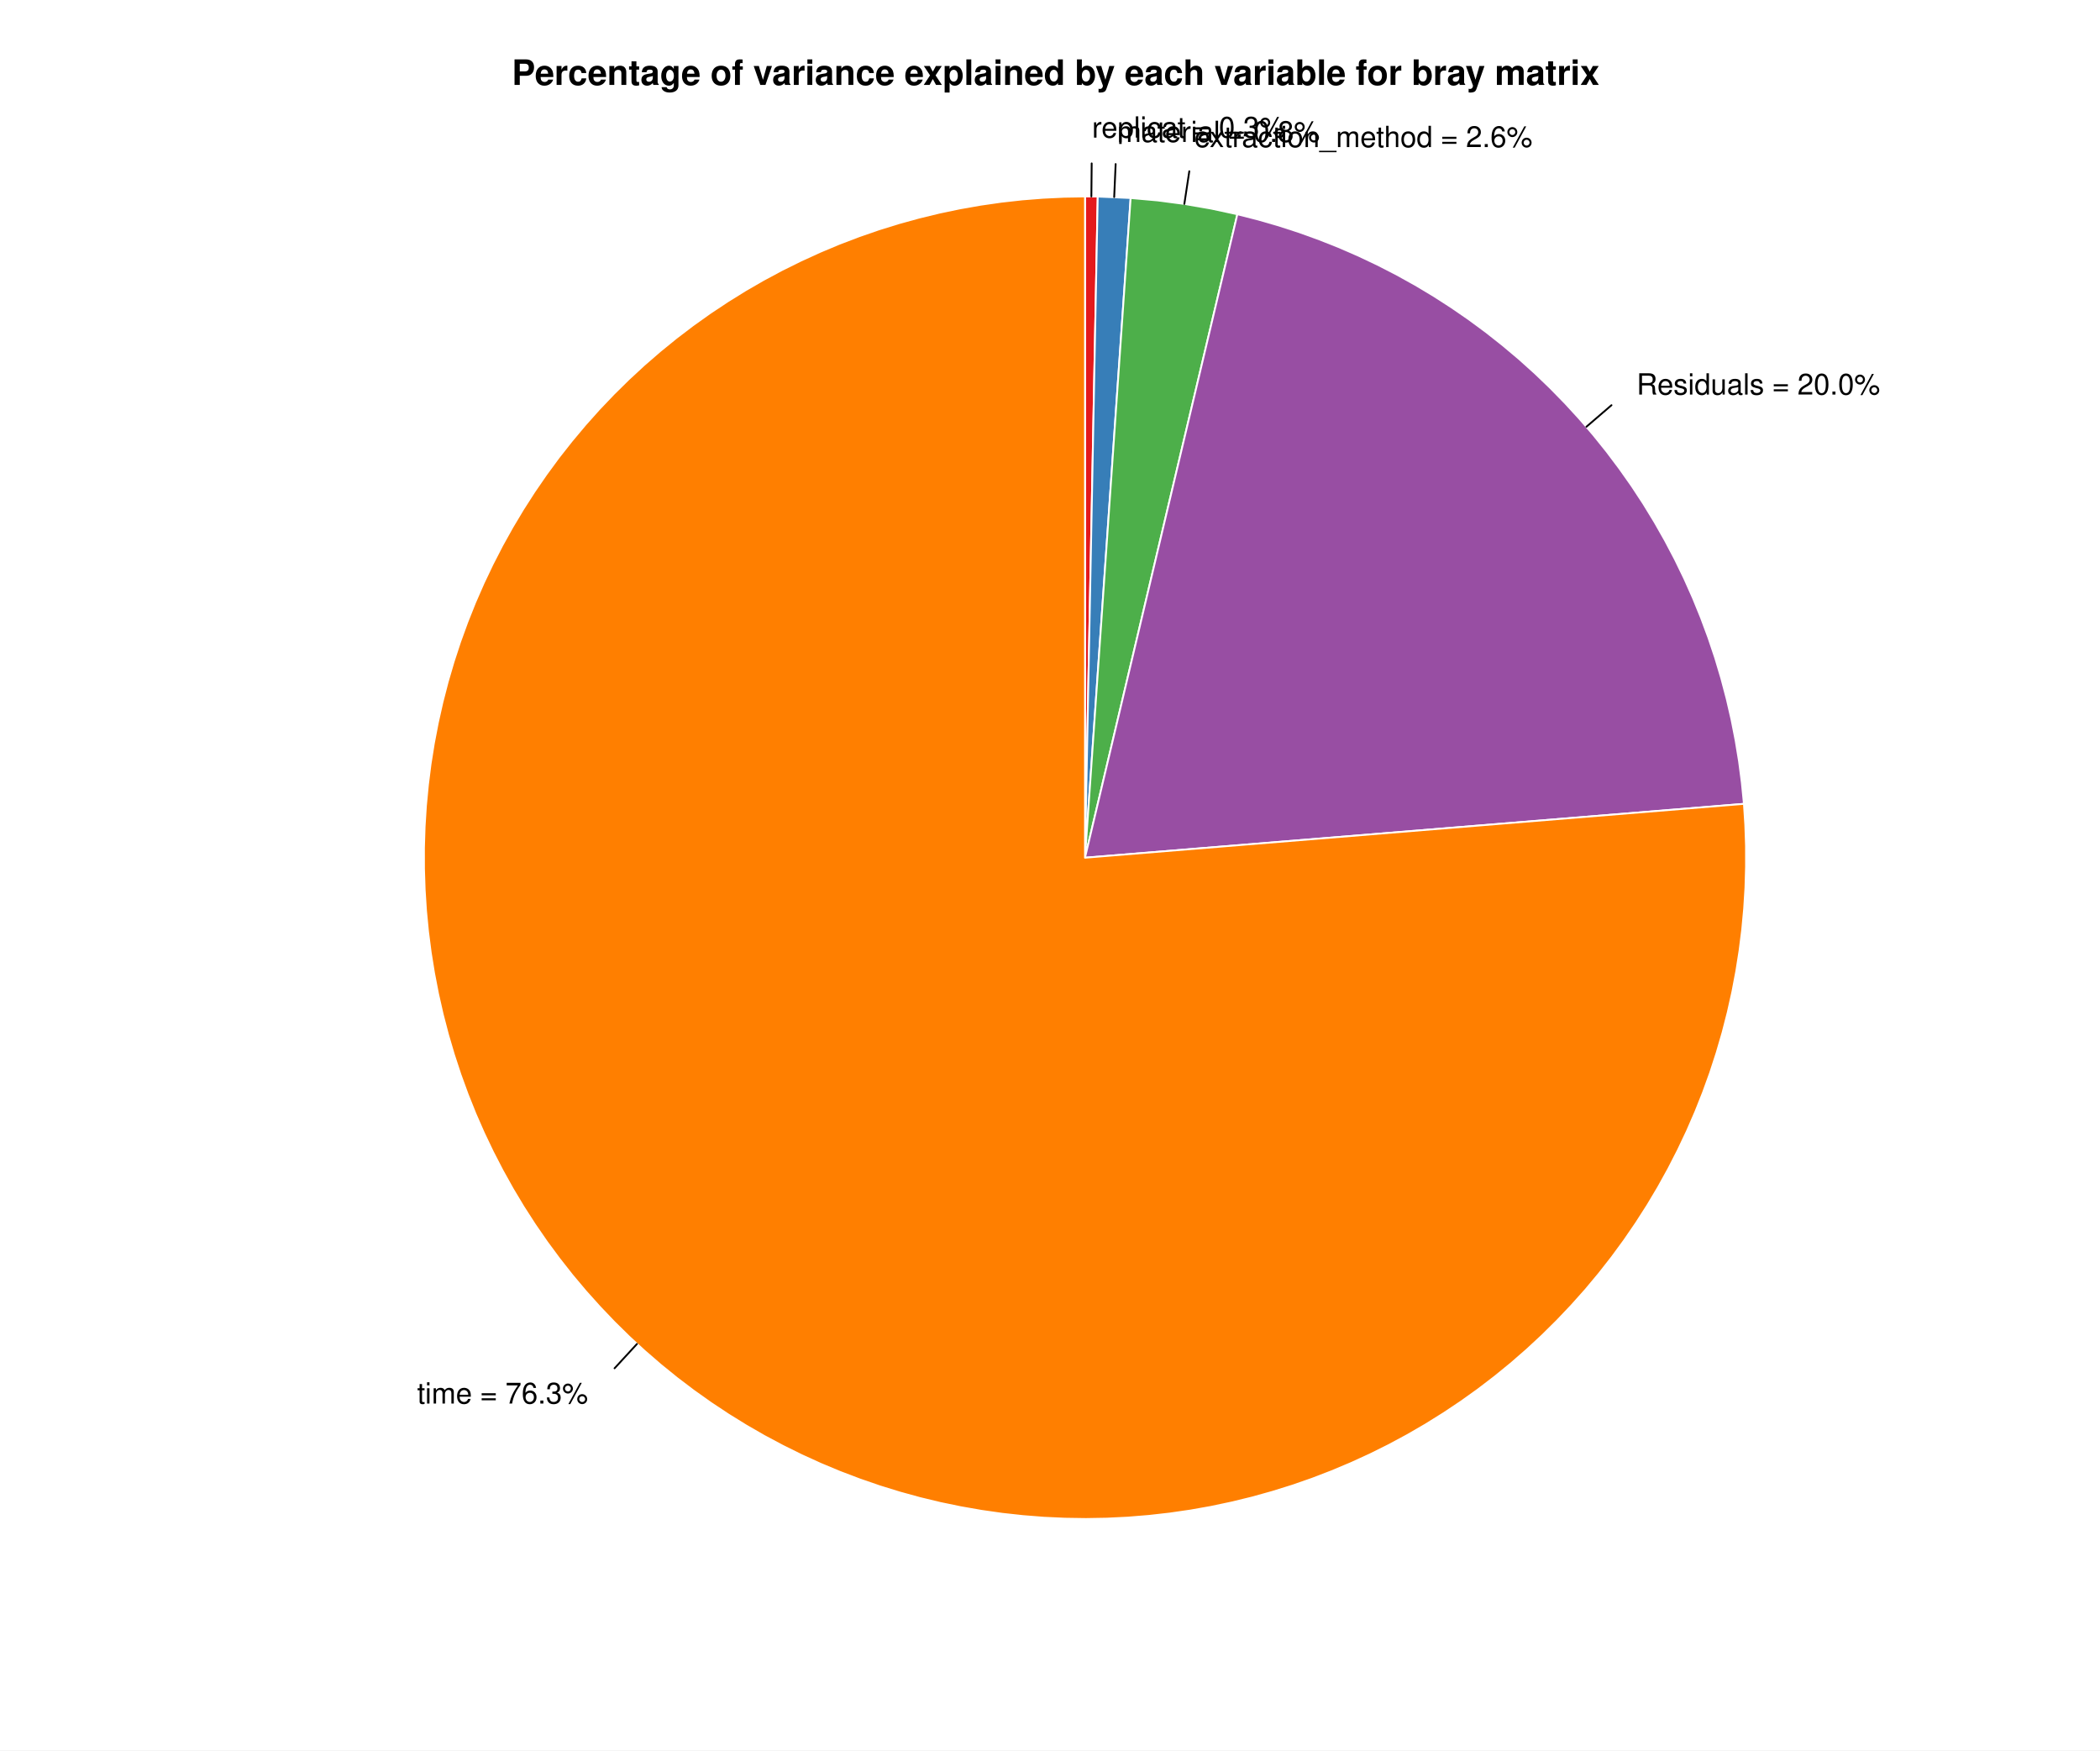
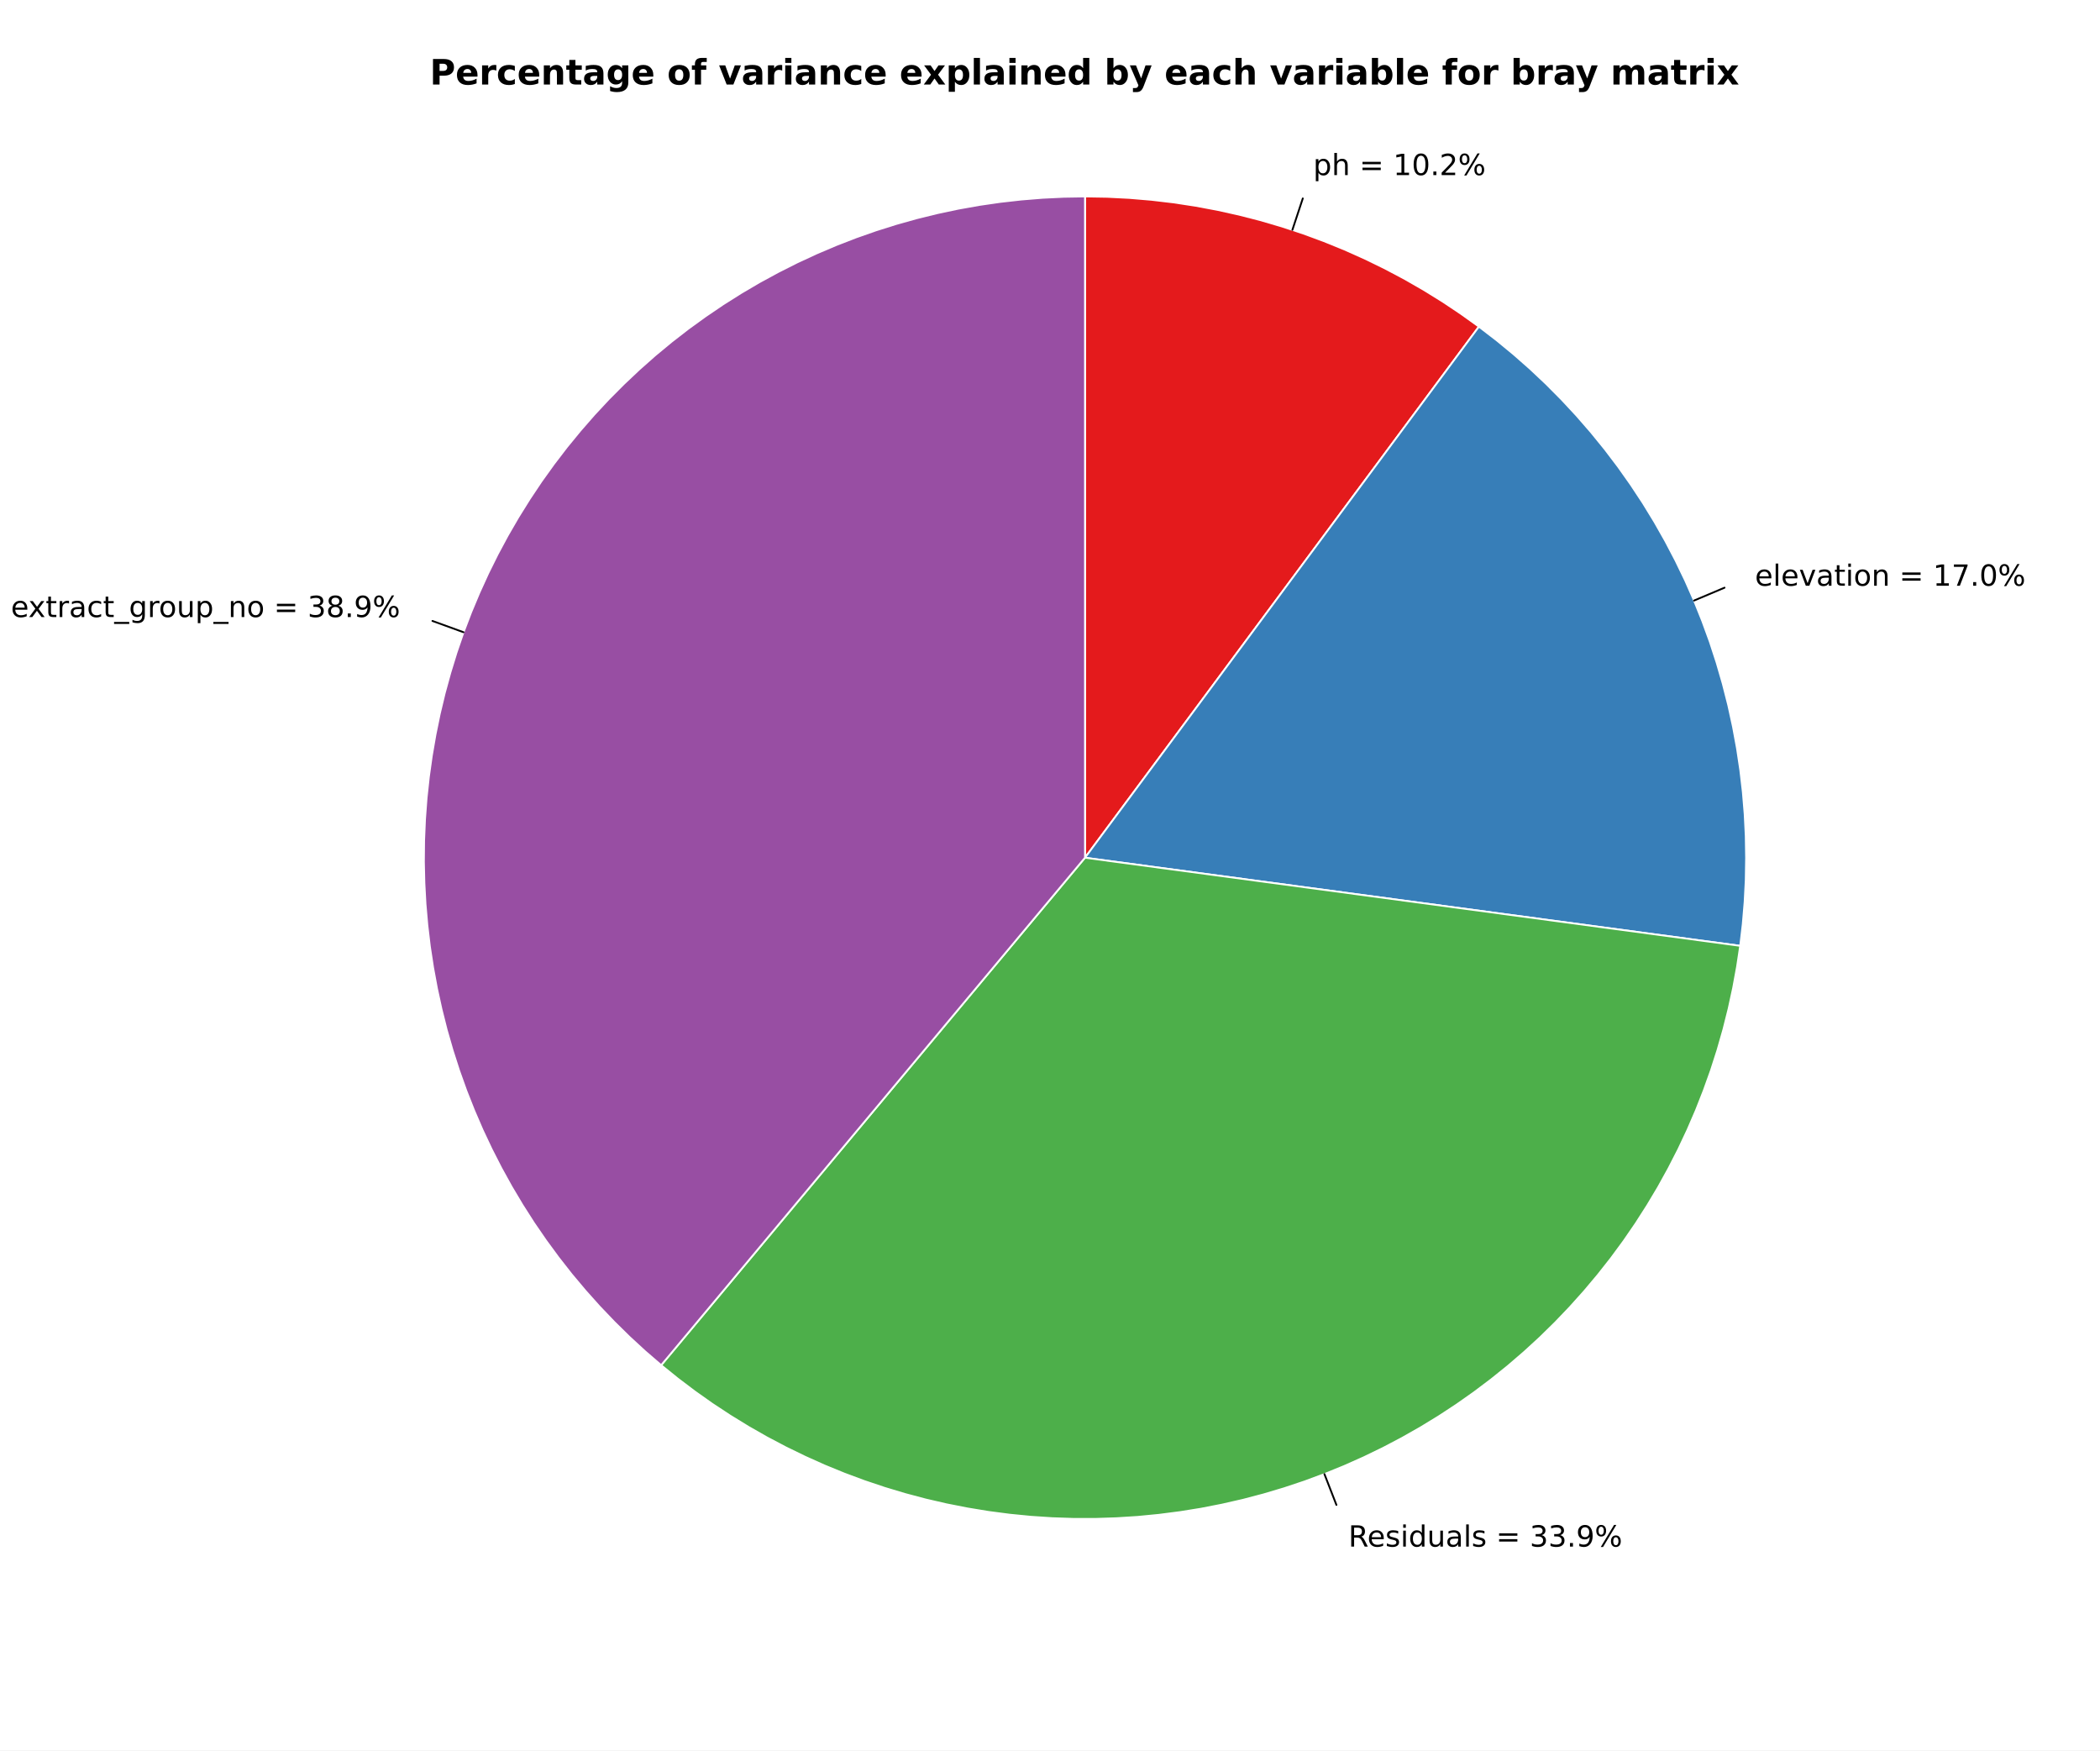
<svg xmlns="http://www.w3.org/2000/svg" viewBox="0 0 864.00 720.00">
  <defs>
    <style type="text/css">
    line, polyline, polygon, path, rect, circle {
      fill: none;
      stroke: #000000;
      stroke-linecap: round;
      stroke-linejoin: round;
      stroke-miterlimit: 10.00;
    }
  </style>
  </defs>
  <rect width="100%" height="100%" style="stroke: none; fill: #FFFFFF;" />
  <defs>
    <clipPath id="cpNTkuMDR8ODMzLjc2fDY0Ni41Nnw1OS4wNA==">
      <rect x="59.04" y="59.04" width="774.72" height="587.52" />
    </clipPath>
  </defs>
-   <polygon points="446.40,80.80 451.64,80.85 446.40,352.80 " style="stroke-width: 0.75; stroke: #FFFFFF; fill: #E41A1C;" clip-path="url(#cpNTkuMDR8ODMzLjc2fDY0Ni41Nnw1OS4wNA==)" />
-   <polyline points="449.02,80.81 449.15,67.21 " style="stroke-width: 0.75;" clip-path="url(#cpNTkuMDR8ODMzLjc2fDY0Ni41Nnw1OS4wNA==)" />
+   <polygon points="446.40,80.80 455.54,80.95 464.66,81.41 473.77,82.18 482.84,83.25 491.87,84.63 500.85,86.31 509.77,88.29 518.62,90.56 527.39,93.14 536.07,96.00 544.64,99.16 553.10,102.60 561.45,106.33 569.66,110.33 577.74,114.61 585.66,119.15 593.43,123.96 601.03,129.03 608.46,134.35 446.40,352.80 " style="stroke-width: 0.75; stroke: #FFFFFF; fill: #E41A1C;" clip-path="url(#cpNTkuMDR8ODMzLjc2fDY0Ni41Nnw1OS4wNA==)" />
+   <polyline points="531.74,94.53 536.01,81.62 " style="stroke-width: 0.75;" clip-path="url(#cpNTkuMDR8ODMzLjc2fDY0Ni41Nnw1OS4wNA==)" />
  <defs>
    <clipPath id="cpMC4wMHw4NjQuMDB8NzIwLjAwfDAuMDA=">
      <rect x="0.00" y="0.00" width="864.00" height="720.00" />
    </clipPath>
  </defs>
  <g clip-path="url(#cpMC4wMHw4NjQuMDB8NzIwLjAwfDAuMDA=)">
-     <text x="449.28" y="56.61" style="font-size: 12.00px; font-family: Helvetica;" textLength="84.00px" lengthAdjust="spacingAndGlyphs">replicat = 0.3%</text>
+     <text x="540.27" y="72.02" style="font-size: 12.00px; font-family: DejaVu Sans;" textLength="71.03px" lengthAdjust="spacingAndGlyphs">ph = 10.2%</text>
  </g>
  <defs>
    <clipPath id="cpNTkuMDR8ODMzLjc2fDY0Ni41Nnw1OS4wNA==">
      <rect x="59.04" y="59.04" width="774.72" height="587.52" />
    </clipPath>
  </defs>
-   <polygon points="451.64,80.85 465.18,81.45 446.40,352.80 " style="stroke-width: 0.75; stroke: #FFFFFF; fill: #377EB8;" clip-path="url(#cpNTkuMDR8ODMzLjc2fDY0Ni41Nnw1OS4wNA==)" />
-   <polyline points="458.41,81.07 459.01,67.48 " style="stroke-width: 0.75;" clip-path="url(#cpNTkuMDR8ODMzLjc2fDY0Ni41Nnw1OS4wNA==)" />
+   <polygon points="608.46,134.35 615.65,139.87 622.65,145.63 629.45,151.61 636.05,157.82 642.44,164.25 648.61,170.88 654.56,177.72 660.28,184.75 665.76,191.97 670.99,199.37 675.98,206.93 680.71,214.66 685.18,222.54 689.39,230.57 693.33,238.73 696.99,247.02 700.37,255.43 703.48,263.94 706.29,272.55 708.82,281.26 711.06,290.04 713.00,298.89 714.65,307.80 716.00,316.76 717.05,325.76 717.80,334.79 718.25,343.84 718.40,352.90 718.25,361.96 717.79,371.02 717.03,380.05 715.97,389.05 446.40,352.80 " style="stroke-width: 0.75; stroke: #FFFFFF; fill: #377EB8;" clip-path="url(#cpNTkuMDR8ODMzLjc2fDY0Ni41Nnw1OS4wNA==)" />
+   <polyline points="696.99,247.02 709.52,241.73 " style="stroke-width: 0.75;" clip-path="url(#cpNTkuMDR8ODMzLjc2fDY0Ni41Nnw1OS4wNA==)" />
  <defs>
    <clipPath id="cpMC4wMHw4NjQuMDB8NzIwLjAwfDAuMDA=">
      <rect x="0.00" y="0.00" width="864.00" height="720.00" />
    </clipPath>
  </defs>
  <g clip-path="url(#cpMC4wMHw4NjQuMDB8NzIwLjAwfDAuMDA=)">
-     <text x="459.61" y="58.39" style="font-size: 12.00px; font-family: Helvetica;" textLength="86.00px" lengthAdjust="spacingAndGlyphs">material = 0.8%</text>
+     <text x="722.05" y="240.92" style="font-size: 12.00px; font-family: DejaVu Sans;" textLength="111.35px" lengthAdjust="spacingAndGlyphs">elevation = 17.0%</text>
  </g>
  <defs>
    <clipPath id="cpNTkuMDR8ODMzLjc2fDY0Ni41Nnw1OS4wNA==">
      <rect x="59.04" y="59.04" width="774.72" height="587.52" />
    </clipPath>
  </defs>
-   <polygon points="465.18,81.45 476.25,82.44 487.27,83.89 498.23,85.78 509.09,88.12 446.40,352.80 " style="stroke-width: 0.75; stroke: #FFFFFF; fill: #4DAF4A;" clip-path="url(#cpNTkuMDR8ODMzLjc2fDY0Ni41Nnw1OS4wNA==)" />
-   <polyline points="487.27,83.89 489.31,70.44 " style="stroke-width: 0.75;" clip-path="url(#cpNTkuMDR8ODMzLjc2fDY0Ni41Nnw1OS4wNA==)" />
+   <polygon points="715.97,389.05 714.66,397.74 713.07,406.38 711.20,414.97 709.05,423.50 706.63,431.95 703.94,440.31 700.97,448.59 697.75,456.77 694.26,464.83 690.51,472.79 686.50,480.61 682.25,488.30 677.74,495.85 673.00,503.25 668.02,510.50 662.81,517.58 657.37,524.48 651.71,531.21 645.84,537.75 639.76,544.10 633.48,550.25 627.00,556.19 620.33,561.92 613.48,567.43 606.46,572.72 599.27,577.78 591.92,582.60 584.42,587.18 576.77,591.52 568.99,595.61 561.08,599.44 553.05,603.02 544.91,606.33 536.67,609.39 528.33,612.17 519.90,614.68 511.40,616.92 502.83,618.88 494.21,620.57 485.53,621.97 476.81,623.09 468.06,623.94 459.29,624.49 450.50,624.77 441.71,624.76 432.93,624.47 424.15,623.89 415.41,623.03 406.69,621.89 398.02,620.46 389.39,618.76 380.83,616.78 372.33,614.52 363.91,611.99 355.58,609.19 347.34,606.12 339.21,602.79 331.19,599.19 323.28,595.34 315.51,591.24 307.87,586.88 300.38,582.28 293.04,577.45 285.86,572.37 278.85,567.07 272.02,561.54 446.40,352.80 " style="stroke-width: 0.75; stroke: #FFFFFF; fill: #4DAF4A;" clip-path="url(#cpNTkuMDR8ODMzLjc2fDY0Ni41Nnw1OS4wNA==)" />
+   <polyline points="544.91,606.33 549.84,619.01 " style="stroke-width: 0.75;" clip-path="url(#cpNTkuMDR8ODMzLjc2fDY0Ni41Nnw1OS4wNA==)" />
  <defs>
    <clipPath id="cpMC4wMHw4NjQuMDB8NzIwLjAwfDAuMDA=">
      <rect x="0.00" y="0.00" width="864.00" height="720.00" />
    </clipPath>
  </defs>
  <g clip-path="url(#cpMC4wMHw4NjQuMDB8NzIwLjAwfDAuMDA=)">
-     <text x="491.36" y="60.50" style="font-size: 12.00px; font-family: Helvetica;" textLength="144.00px" lengthAdjust="spacingAndGlyphs">extraction_method = 2.6%</text>
+     <text x="554.76" y="636.16" style="font-size: 12.00px; font-family: DejaVu Sans;" textLength="113.27px" lengthAdjust="spacingAndGlyphs">Residuals = 33.9%</text>
  </g>
  <defs>
    <clipPath id="cpNTkuMDR8ODMzLjc2fDY0Ni41Nnw1OS4wNA==">
      <rect x="59.04" y="59.04" width="774.72" height="587.52" />
    </clipPath>
  </defs>
-   <polygon points="509.09,88.12 517.59,90.28 526.01,92.71 534.35,95.41 542.59,98.38 550.74,101.61 558.78,105.10 566.70,108.85 574.50,112.85 582.16,117.10 589.69,121.60 597.06,126.34 604.28,131.31 611.33,136.51 618.21,141.94 624.92,147.58 631.44,153.44 637.76,159.50 643.89,165.77 649.82,172.23 655.53,178.88 661.02,185.70 666.29,192.71 671.34,199.87 676.15,207.20 680.72,214.68 685.05,222.30 689.13,230.05 692.96,237.94 696.53,245.94 699.84,254.06 702.89,262.27 705.68,270.58 708.19,278.98 710.43,287.45 712.40,295.99 714.09,304.59 715.51,313.24 716.64,321.93 717.50,330.65 446.40,352.80 " style="stroke-width: 0.75; stroke: #FFFFFF; fill: #984EA3;" clip-path="url(#cpNTkuMDR8ODMzLjc2fDY0Ni41Nnw1OS4wNA==)" />
-   <polyline points="652.70,175.53 663.01,166.67 " style="stroke-width: 0.75;" clip-path="url(#cpNTkuMDR8ODMzLjc2fDY0Ni41Nnw1OS4wNA==)" />
+   <polygon points="272.02,561.54 265.39,555.83 258.95,549.90 252.71,543.76 246.66,537.43 240.83,530.91 235.20,524.21 229.80,517.32 224.62,510.27 219.66,503.05 214.95,495.68 210.47,488.16 206.24,480.50 202.25,472.70 198.52,464.79 195.05,456.75 191.83,448.61 188.88,440.37 186.20,432.04 183.78,423.63 181.64,415.14 179.77,406.59 178.18,397.99 176.86,389.33 175.83,380.64 175.07,371.92 174.60,363.18 174.40,354.43 174.49,345.68 174.86,336.94 175.51,328.21 176.45,319.50 177.66,310.84 179.15,302.21 180.91,293.64 182.95,285.13 185.27,276.69 187.85,268.32 190.70,260.05 193.82,251.87 197.20,243.80 200.83,235.83 204.72,227.99 208.86,220.28 213.25,212.71 217.88,205.28 222.74,198.00 227.84,190.89 233.16,183.94 238.71,177.17 244.46,170.58 250.43,164.17 256.60,157.97 262.97,151.96 269.52,146.16 276.26,140.58 283.18,135.21 290.27,130.08 297.51,125.17 304.91,120.50 312.46,116.06 320.15,111.88 327.96,107.94 335.90,104.26 343.96,100.83 352.12,97.66 360.37,94.76 368.72,92.13 377.15,89.76 385.65,87.67 394.21,85.85 402.82,84.31 411.49,83.05 420.18,82.07 428.91,81.36 437.65,80.94 446.40,80.80 446.40,352.80 " style="stroke-width: 0.75; stroke: #FFFFFF; fill: #984EA3;" clip-path="url(#cpNTkuMDR8ODMzLjc2fDY0Ni41Nnw1OS4wNA==)" />
+   <polyline points="190.70,260.05 177.92,255.41 " style="stroke-width: 0.75;" clip-path="url(#cpNTkuMDR8ODMzLjc2fDY0Ni41Nnw1OS4wNA==)" />
  <defs>
    <clipPath id="cpMC4wMHw4NjQuMDB8NzIwLjAwfDAuMDA=">
      <rect x="0.00" y="0.00" width="864.00" height="720.00" />
    </clipPath>
  </defs>
  <g clip-path="url(#cpMC4wMHw4NjQuMDB8NzIwLjAwfDAuMDA=)">
-     <text x="673.33" y="162.30" style="font-size: 12.00px; font-family: Helvetica;" textLength="104.00px" lengthAdjust="spacingAndGlyphs">Residuals = 20.0%</text>
-   </g>
-   <defs>
-     <clipPath id="cpNTkuMDR8ODMzLjc2fDY0Ni41Nnw1OS4wNA==">
-       <rect x="59.04" y="59.04" width="774.72" height="587.52" />
-     </clipPath>
-   </defs>
-   <polygon points="717.50,330.65 718.06,339.27 718.36,347.90 718.37,356.53 718.12,365.17 717.59,373.78 716.79,382.38 715.71,390.95 714.36,399.48 712.75,407.96 710.86,416.39 708.71,424.75 706.29,433.04 703.62,441.25 700.68,449.37 697.49,457.39 694.04,465.31 690.34,473.11 686.40,480.80 682.22,488.35 677.80,495.77 673.14,503.04 668.26,510.16 663.15,517.13 657.83,523.92 652.29,530.55 646.54,536.99 640.59,543.25 634.45,549.32 628.12,555.19 621.60,560.86 614.91,566.31 608.05,571.56 601.02,576.58 593.84,581.37 586.51,585.94 579.04,590.27 571.44,594.36 563.70,598.21 555.86,601.80 547.90,605.15 539.84,608.25 531.68,611.09 523.44,613.66 515.12,615.98 506.73,618.02 498.28,619.81 489.78,621.32 481.23,622.56 472.65,623.53 464.05,624.23 455.42,624.65 446.79,624.80 438.15,624.67 429.53,624.28 420.92,623.60 412.34,622.66 403.79,621.44 395.28,619.95 386.83,618.20 378.43,616.17 370.11,613.88 361.86,611.33 353.70,608.51 345.62,605.44 337.66,602.12 329.80,598.54 322.06,594.71 314.44,590.65 306.96,586.34 299.61,581.79 292.42,577.02 285.38,572.02 278.50,566.80 271.79,561.36 265.26,555.71 258.91,549.86 252.75,543.81 246.79,537.56 241.02,531.14 235.46,524.53 230.12,517.74 224.99,510.80 220.09,503.69 215.41,496.43 210.97,489.02 206.77,481.48 202.80,473.81 199.08,466.02 195.61,458.11 192.40,450.10 189.44,441.99 186.74,433.78 184.30,425.50 182.12,417.14 180.21,408.72 178.57,400.24 177.20,391.72 176.10,383.15 175.27,374.56 174.72,365.94 174.44,357.31 174.43,348.68 174.70,340.05 175.24,331.43 176.06,322.83 177.14,314.27 178.50,305.74 180.13,297.26 182.03,288.83 184.19,280.47 186.62,272.19 189.31,263.98 192.26,255.87 195.46,247.85 198.92,239.94 202.63,232.14 206.58,224.46 210.78,216.91 215.21,209.50 219.87,202.24 224.77,195.12 229.88,188.16 235.22,181.38 240.77,174.76 246.52,168.32 252.48,162.07 258.63,156.01 264.97,150.15 271.50,144.49 278.20,139.04 285.07,133.81 292.10,128.80 299.29,124.02 306.62,119.46 314.10,115.14 321.71,111.06 329.45,107.23 337.30,103.64 345.26,100.30 353.33,97.22 361.49,94.39 369.73,91.83 378.06,89.53 386.45,87.49 394.90,85.72 403.40,84.22 411.95,82.99 420.53,82.03 429.14,81.35 437.77,80.94 446.40,80.80 446.40,352.80 " style="stroke-width: 0.75; stroke: #FFFFFF; fill: #FF7F00;" clip-path="url(#cpNTkuMDR8ODMzLjc2fDY0Ni41Nnw1OS4wNA==)" />
-   <polyline points="262.06,552.81 252.85,562.81 " style="stroke-width: 0.75;" clip-path="url(#cpNTkuMDR8ODMzLjc2fDY0Ni41Nnw1OS4wNA==)" />
-   <defs>
-     <clipPath id="cpMC4wMHw4NjQuMDB8NzIwLjAwfDAuMDA=">
-       <rect x="0.00" y="0.00" width="864.00" height="720.00" />
-     </clipPath>
-   </defs>
-   <g clip-path="url(#cpMC4wMHw4NjQuMDB8NzIwLjAwfDAuMDA=)">
-     <text x="171.63" y="577.31" style="font-size: 12.00px; font-family: Helvetica;" textLength="72.00px" lengthAdjust="spacingAndGlyphs">time = 76.3%</text>
+     <text x="4.49" y="253.81" style="font-size: 12.00px; font-family: DejaVu Sans;" textLength="160.65px" lengthAdjust="spacingAndGlyphs">extract_group_no = 38.9%</text>
  </g>
  <g clip-path="url(#cpMC4wMHw4NjQuMDB8NzIwLjAwfDAuMDA=)">
-     <text x="210.60" y="34.92" style="font-size: 14.40px; font-weight: bold; font-family: Helvetica;" textLength="471.60px" lengthAdjust="spacingAndGlyphs">Percentage of variance explained by each variable for bray matrix</text>
+     <text x="176.82" y="34.77" style="font-size: 14.40px; font-weight: bold; font-family: DejaVu Sans;" textLength="539.16px" lengthAdjust="spacingAndGlyphs">Percentage of variance explained by each variable for bray matrix</text>
  </g>
</svg>
